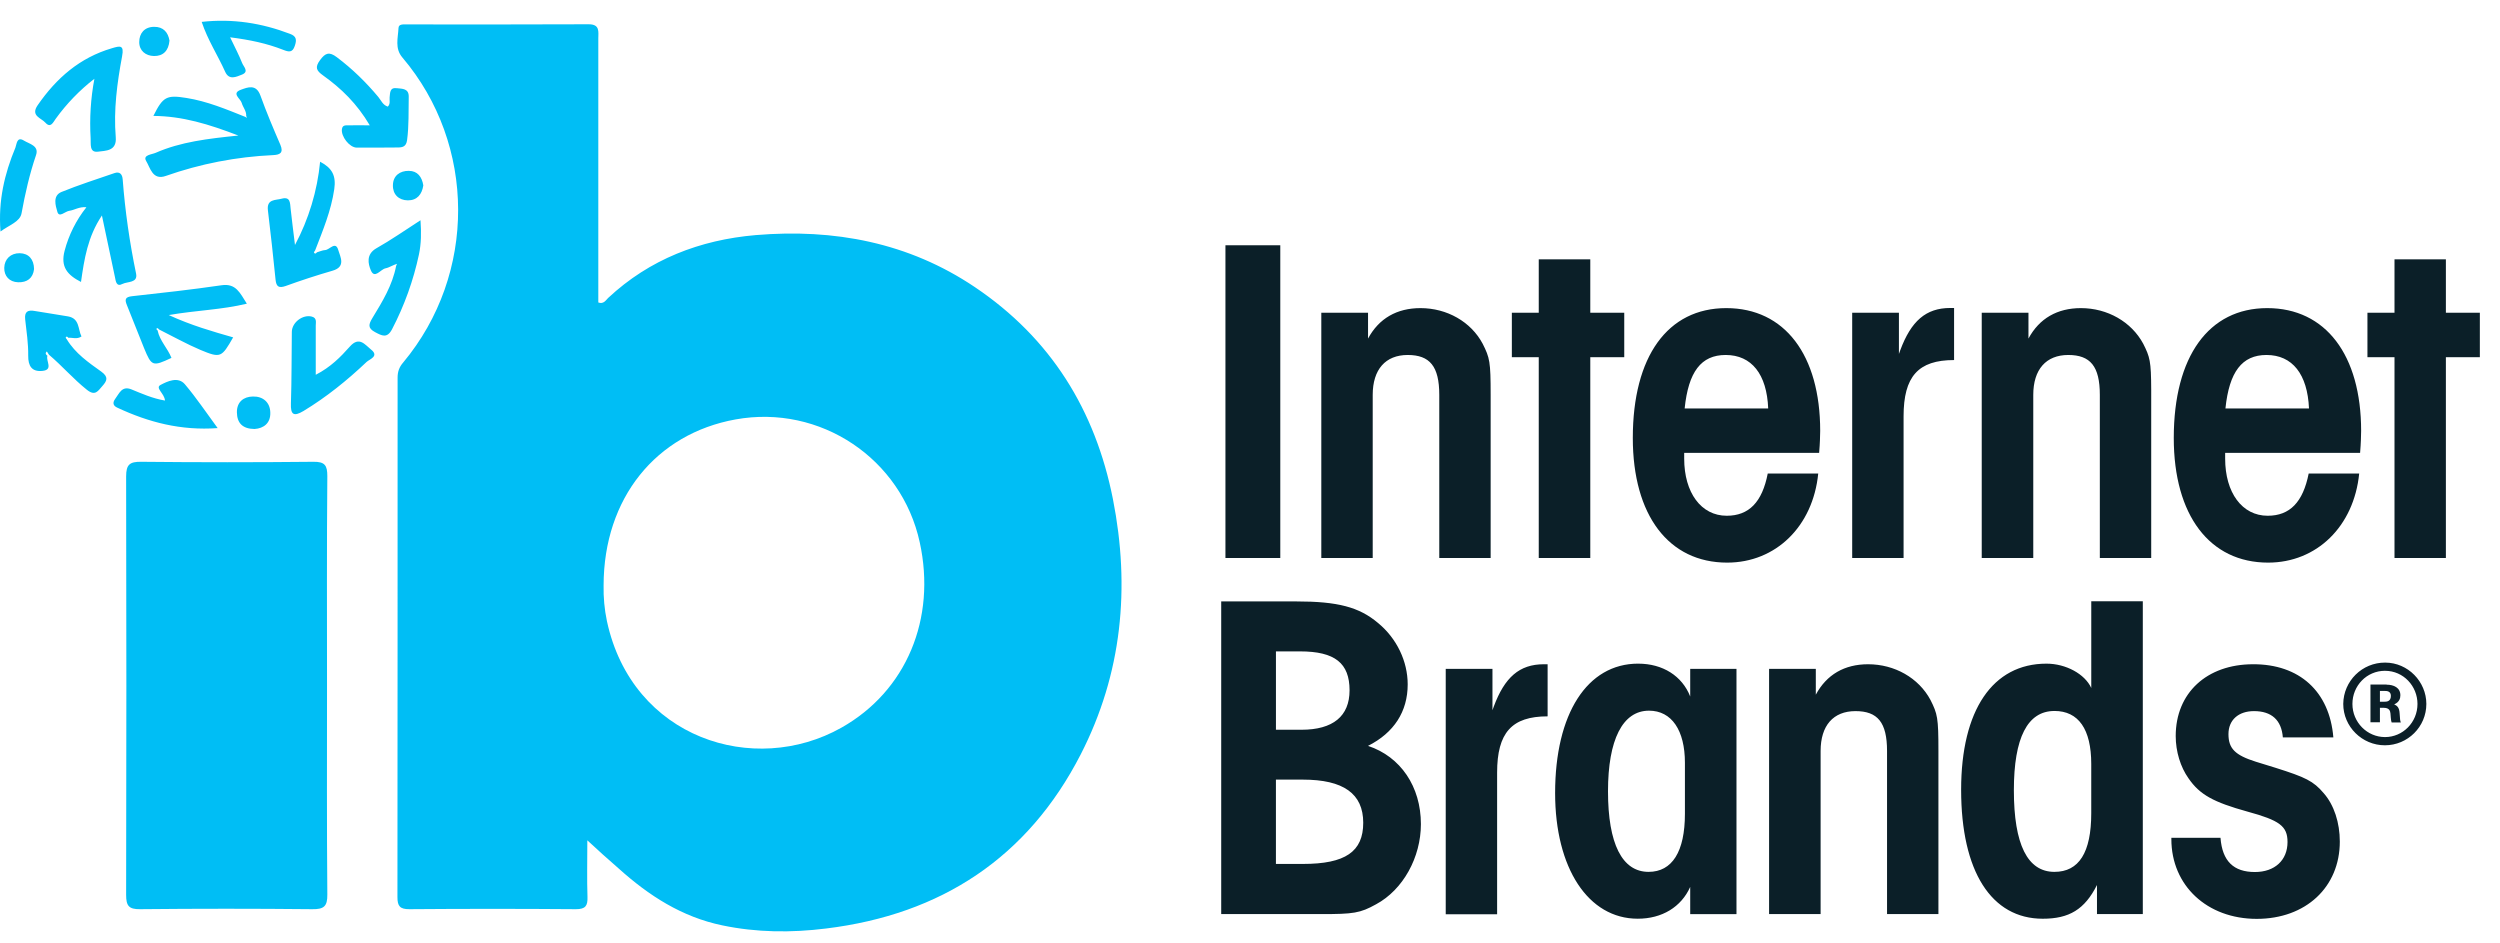
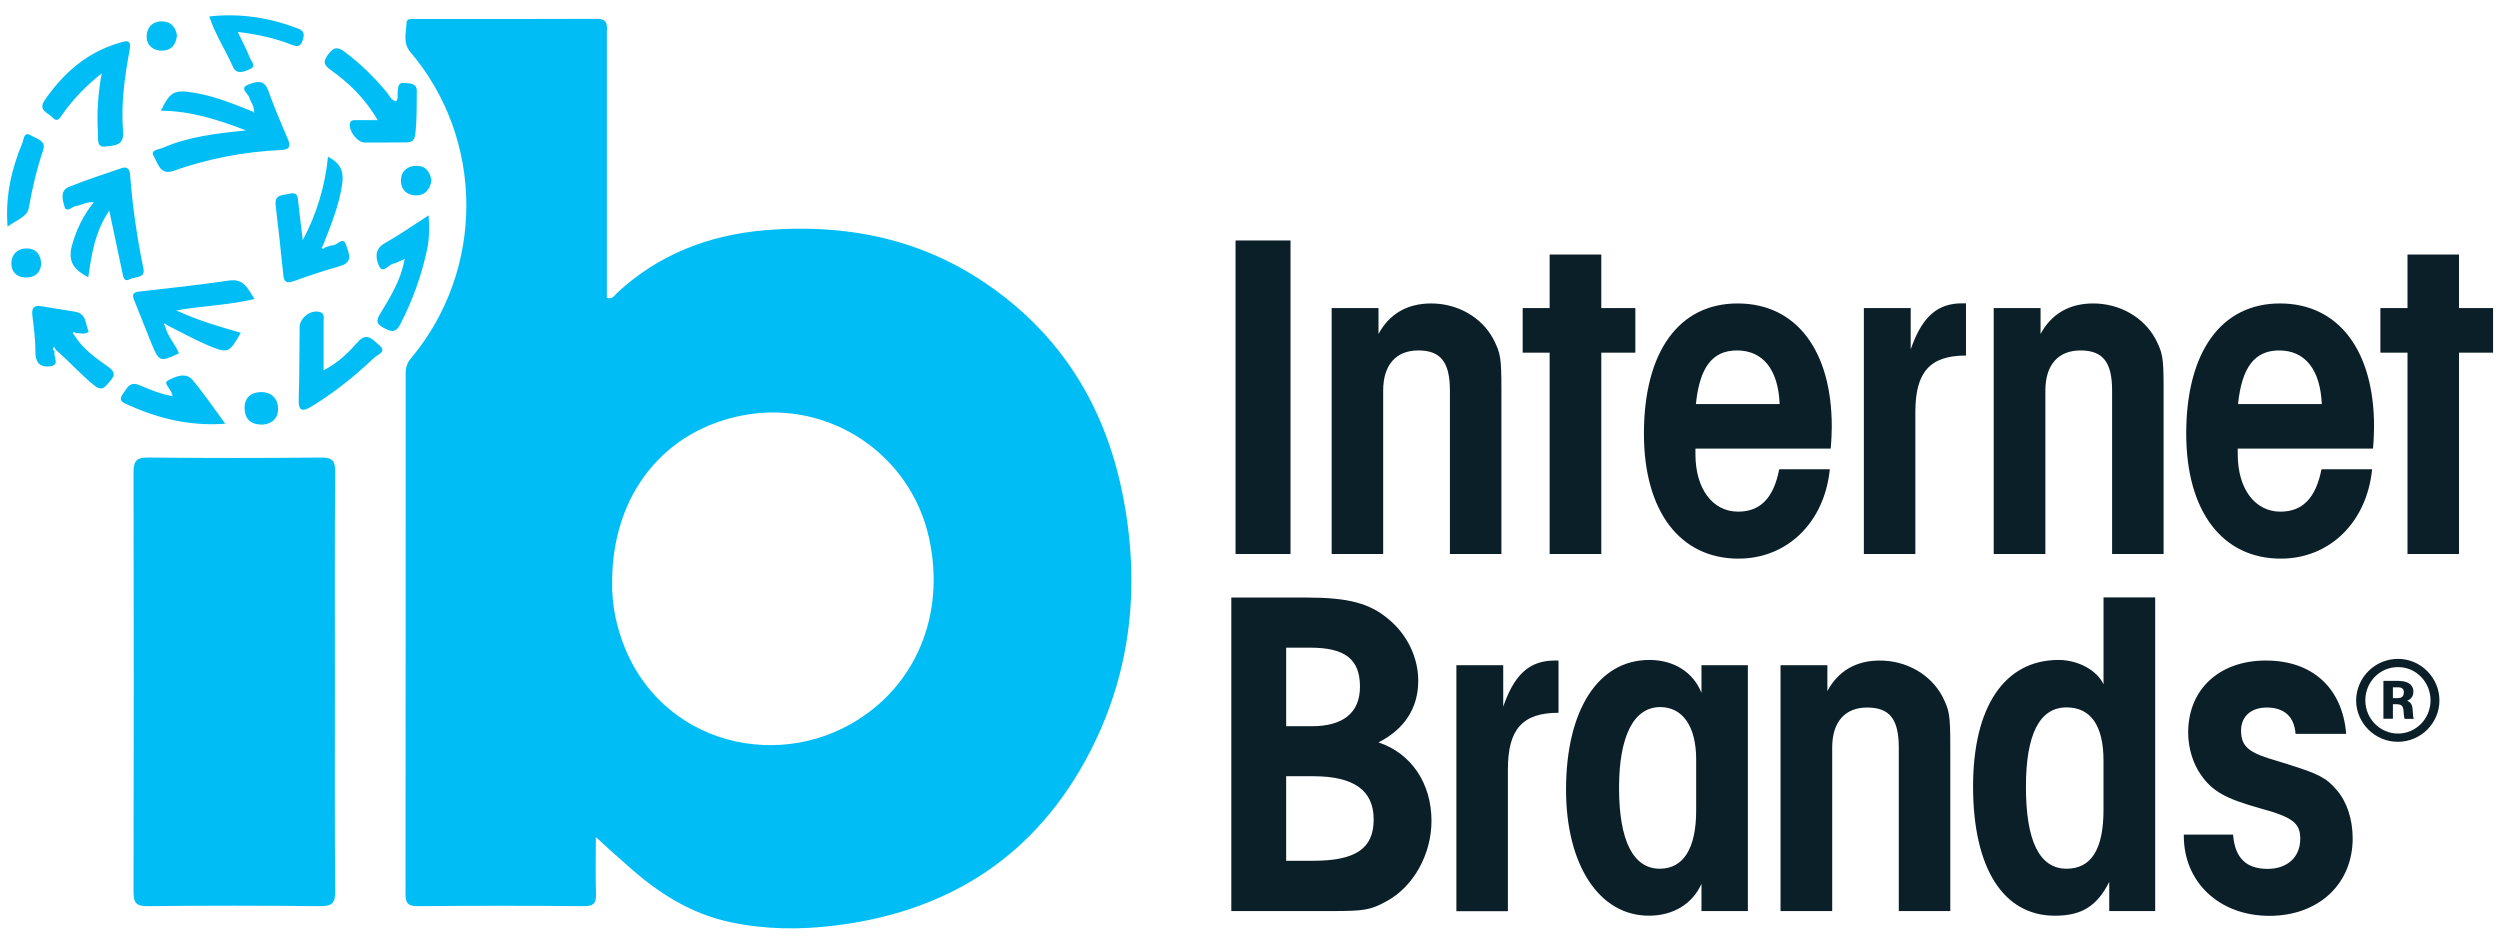
- <svg xmlns="http://www.w3.org/2000/svg" fill="none" viewBox="0 0 130 49" class="customer-logo">
-   <g class="ib-internet-brands-logo">
-     <path fill="#0B1F28" d="M117.161 34.541c2.407-.008 3.977 1.413 4.173 3.803h-2.626c-.07-.9-.586-1.366-1.5-1.366-.813 0-1.328.466-1.328 1.195 0 .753.344 1.095 1.422 1.436l1.031.318c1.547.49 1.962.683 2.501 1.32.539.613.836 1.537.836 2.514 0 2.368-1.766 4.02-4.321 4.02-2.579 0-4.438-1.73-4.438-4.144v-.07h2.555c.093 1.219.687 1.778 1.789 1.778 1.031 0 1.696-.613 1.696-1.56 0-.83-.415-1.126-2.087-1.583-1.766-.49-2.477-.877-3.063-1.731-.414-.582-.664-1.39-.664-2.197 0-2.243 1.618-3.733 4.024-3.733Zm-31.974-.031c1.274 0 2.282.636 2.704 1.708v-1.436h2.406v12.752h-2.406V46.12c-.469 1.048-1.47 1.653-2.727 1.653-2.579 0-4.298-2.631-4.298-6.535 0-4.121 1.665-6.729 4.321-6.729Zm26.239-3.244v16.267h-2.383V46.02c-.641 1.273-1.446 1.754-2.821 1.754-2.672 0-4.243-2.46-4.243-6.706 0-4.144 1.641-6.558 4.438-6.558 1.008 0 1.993.535 2.329 1.265v-4.51h2.68Zm-30.95 3.275v2.709c-1.868 0-2.626.853-2.626 2.926v7.365h-2.672v-12.76h2.43v2.15l.07-.194c.563-1.513 1.329-2.196 2.602-2.196h.196ZM67.41 31.274c2.157 0 3.266.294 4.243 1.117.984.807 1.547 2.003 1.547 3.198 0 1.412-.711 2.514-2.063 3.197 1.696.56 2.75 2.12 2.75 4.067 0 1.731-.93 3.415-2.328 4.168-.836.466-1.18.512-2.868.512h-5.188v-16.26h3.907Zm29.731 3.267c1.376 0 2.626.706 3.243 1.855.367.73.414.924.414 2.654v8.483h-2.672V39.05c0-1.49-.492-2.072-1.641-2.072-1.156 0-1.813.753-1.813 2.072v8.483h-2.68V34.782h2.43v1.342c.563-1.047 1.493-1.583 2.72-1.583Zm9.689 2.43c-1.398 0-2.109 1.389-2.109 4.12 0 2.826.711 4.246 2.109 4.246 1.274 0 1.915-1.001 1.915-3.05v-2.561c0-1.809-.664-2.756-1.915-2.756Zm-21.081-.016c-1.375 0-2.133 1.513-2.133 4.19 0 2.733.734 4.192 2.11 4.192 1.226 0 1.89-1.048 1.89-3.02v-2.654c0-1.684-.687-2.708-1.867-2.708ZM67.747 40.54h-1.399v4.385h1.399c2.211 0 3.141-.637 3.141-2.142 0-1.514-1.031-2.243-3.141-2.243Zm56.282-6.085c1.188 0 2.141.993 2.141 2.15 0 1.187-.968 2.15-2.156 2.15-1.188 0-2.165-.97-2.165-2.15a2.17 2.17 0 0 1 2.18-2.15Zm-.007.426c-.954 0-1.696.777-1.696 1.724 0 .954.766 1.723 1.696 1.723.922 0 1.687-.761 1.687-1.724 0-.923-.726-1.722-1.687-1.722Zm-56.423-1.008h-1.25v4.074h1.328c1.64 0 2.5-.706 2.5-2.049 0-1.412-.758-2.026-2.578-2.026Zm56.501 1.723v.007c.375 0 .719.156.719.551 0 .163-.055.357-.321.474.141.062.266.155.282.458.023.341.023.38.062.481h-.477c-.039-.07-.054-.404-.062-.474-.016-.108-.039-.287-.352-.287h-.195v.753h-.492v-1.963h.836Zm-.086.333h-.258v.56h.234c.102 0 .336 0 .336-.304 0-.248-.211-.256-.312-.256ZM89.766 16.022c3.04 0 4.884 2.438 4.884 6.388-.008.334-.008.582-.055 1.14h-7.017v.296c0 1.777.883 2.973 2.212 2.973 1.156 0 1.844-.707 2.133-2.197h2.625c-.273 2.755-2.211 4.634-4.735 4.634-3.04 0-4.907-2.46-4.907-6.481 0-4.246 1.813-6.753 4.86-6.753Zm28.13 0c3.039 0 4.883 2.438 4.883 6.388-.008.334-.008.582-.054 1.14h-7.017v.296c0 1.777.883 2.973 2.211 2.973 1.157 0 1.836-.707 2.133-2.197h2.626c-.274 2.755-2.212 4.634-4.735 4.634-3.04 0-4.907-2.46-4.907-6.481 0-4.246 1.82-6.753 4.86-6.753Zm-44.03 0c1.374 0 2.625.707 3.234 1.855.367.73.414.924.414 2.655v8.483h-2.672v-8.483c0-1.483-.492-2.073-1.641-2.073-1.156 0-1.82.753-1.82 2.073v8.483h-2.673V16.263h2.43v1.343c.563-1.048 1.5-1.584 2.727-1.584Zm8.829-2.537v2.778h1.766v2.313h-1.766v10.439h-2.68v-10.44h-1.399v-2.312h1.399v-2.779h2.68Zm18.917 2.53v2.708c-1.868 0-2.626.854-2.626 2.926v7.366h-2.672V16.263h2.43v2.142l.07-.194c.563-1.513 1.329-2.196 2.602-2.196h.196Zm6.595.007c1.375 0 2.625.707 3.242 1.855.347.69.408.9.414 2.38v8.758h-2.672v-8.483c0-1.483-.492-2.073-1.641-2.073-1.156 0-1.82.753-1.82 2.073v8.483h-2.68V16.263h2.43v1.343c.562-1.048 1.5-1.584 2.727-1.584Zm18.979-2.537v2.778h1.766v2.313h-1.766v10.439h-2.672v-10.44h-1.407v-2.312h1.407v-2.779h2.672Zm-60.611-.73v16.26h-2.852v-16.26h2.852Zm23.16 5.704c-1.281 0-1.938.878-2.133 2.78h4.344c-.07-1.778-.86-2.78-2.211-2.78Zm28.122 0c-1.274 0-1.938.878-2.134 2.78h4.345c-.078-1.778-.86-2.78-2.211-2.78Z" class="logo-fill" />
-     <path fill="#00BEF5" d="M30.612 1.262c.595 0 .5.39.5.748v13.719c.274.101.392-.117.51-.234 2.159-2.016 4.78-3.02 7.675-3.27 4.077-.343 7.942.382 11.392 2.702 3.96 2.663 6.268 6.408 7.183 11.025.908 4.602.477 9.079-1.674 13.275-2.754 5.365-7.254 8.324-13.247 9.056-1.807.225-3.607.21-5.391-.164-2.105-.436-3.826-1.55-5.391-2.959a63.13 63.13 0 0 1-1.628-1.463c0 1.097-.023 2.024.008 2.943.016.46-.101.638-.602.638a536.669 536.669 0 0 0-8.662 0c-.485 0-.618-.156-.618-.623.008-9.008.008-18.009.008-27.018 0-.311.086-.552.29-.786 3.833-4.594 3.802-11.337-.04-15.86-.407-.475-.227-1.013-.203-1.534.008-.218.258-.187.422-.187 3.154 0 6.315.008 9.468-.008ZM16.293 24.013c.603-.008.728.187.728.748-.032 3.66-.016 7.303-.016 10.955 0 3.597-.015 7.202.016 10.8.008.614-.18.77-.783.762a430.67 430.67 0 0 0-8.95 0c-.595.008-.729-.179-.729-.747.016-7.25.016-14.506 0-21.755 0-.623.188-.77.783-.763 2.981.031 5.97.031 8.951 0ZM38.25 21.81c-4.14.747-6.855 4.095-6.863 8.627a8.217 8.217 0 0 0 .173 1.86c1.314 6.113 7.66 8.098 12.19 5.544 3.388-1.907 4.945-5.676 4.077-9.639-.947-4.36-5.18-7.187-9.578-6.392Zm-25.101-1.191c.524-.016.9.303.907.84.016.538-.336.818-.821.849-.634-.008-.908-.32-.916-.864-.008-.545.352-.818.83-.825Zm-3.53-.631c.588.693 1.096 1.456 1.699 2.273-1.91.14-3.592-.303-5.211-1.059-.227-.1-.266-.257-.118-.459.212-.28.345-.693.838-.498.555.226 1.103.475 1.752.584-.023-.366-.524-.654-.235-.81.353-.187.916-.46 1.276-.031Zm6.589-3.527c.282.07.211.296.211.475v2.553c.783-.404 1.291-.926 1.776-1.471.486-.545.783-.094 1.096.156.446.35-.078.506-.227.646-1.01.958-2.09 1.83-3.286 2.554-.509.303-.673.187-.65-.397.04-1.238.032-2.476.047-3.722.008-.49.564-.911 1.033-.794Zm-14.39-.288c.572.1 1.151.179 1.722.28.61.109.509.67.697 1.043-.243.164-.47.047-.681.07-.047-.054-.094-.1-.14-.015-.009.015.038.062.062.1.438.725 1.126 1.2 1.791 1.675.384.28.298.475.055.747-.227.25-.368.546-.806.195-.704-.56-1.29-1.246-1.971-1.822-.04-.054-.07-.117-.11-.171-.102.093-.055.163.031.226-.101.257.329.732-.266.786-.54.055-.743-.25-.735-.794.008-.623-.086-1.254-.157-1.877-.047-.412.133-.514.509-.443Zm11.018-.382c-1.323.32-2.622.343-4.061.592 1.173.537 2.261.849 3.349 1.16-.603 1.051-.65 1.09-1.698.654-.736-.311-1.44-.709-2.16-1.067-.039-.046-.078-.109-.14-.023-.008 0 .046.047.07.078.11.537.524.926.72 1.425-.978.459-1.033.443-1.424-.506L6.6 15.869c-.118-.288-.102-.428.273-.467 1.55-.171 3.107-.343 4.648-.569.751-.109.955.397 1.315.958Zm9.03-4.337c.046.646.038 1.207-.08 1.775a15.347 15.347 0 0 1-1.4 3.893c-.258.491-.532.335-.884.148-.391-.21-.336-.404-.133-.74.517-.848 1.04-1.704 1.229-2.701.015-.039.03-.07.046-.11a1.265 1.265 0 0 0-.133.048l-.309.138a.872.872 0 0 1-.16.049c-.258.054-.563.576-.759.1-.14-.334-.258-.832.29-1.144.759-.428 1.47-.926 2.292-1.456Zm-5.22-3.044c.626.327.837.724.736 1.425-.165 1.129-.595 2.149-.994 3.184-.024.04-.07.094-.063.11.055.1.11.046.157-.009.14-.038.282-.109.422-.116.235-.008.548-.499.689.007.102.35.407.865-.305 1.067a38.82 38.82 0 0 0-2.434.794c-.36.125-.485.031-.524-.319-.125-1.207-.25-2.414-.399-3.62-.07-.592.4-.514.712-.6.462-.125.438.226.47.522.062.568.133 1.129.226 1.884a11.551 11.551 0 0 0 1.307-4.33ZM6.38 9.329c.125 1.65.36 3.277.696 4.897.102.498-.446.405-.704.537-.321.172-.352-.14-.392-.342-.219-1.012-.43-2.025-.68-3.216-.744 1.113-.916 2.258-1.088 3.457-.712-.366-1.072-.786-.853-1.62a6.126 6.126 0 0 1 1.135-2.265c-.368-.04-.618.148-.9.187-.211.03-.516.373-.61.054-.094-.32-.258-.84.211-1.035.9-.366 1.83-.662 2.754-.981.29-.102.415.077.43.327Zm-5.352 3.838c.461.008.735.312.743.825-.055.475-.36.701-.83.686-.461-.016-.727-.327-.72-.748.009-.46.337-.77.807-.763Zm.219-5.855c.274.171.798.265.626.755-.337.99-.564 1.993-.752 3.021-.078.444-.633.608-1.095.95-.125-1.604.211-3.005.775-4.36.07-.18.07-.6.446-.366Zm20.015 1.573c.446 0 .68.311.75.755-.07.467-.32.779-.805.779-.477-.008-.79-.312-.775-.795.008-.49.368-.747.83-.74ZM13.539 4.96c.313.872.673 1.72 1.04 2.569.18.428-.03.522-.383.537A19.469 19.469 0 0 0 8.617 9.15c-.688.242-.806-.436-1.017-.778-.188-.32.297-.335.5-.428 1.3-.569 2.7-.732 4.296-.896-1.54-.592-2.918-1.012-4.42-1.02.5-1.012.696-1.098 1.721-.934 1.072.171 2.058.584 3.052.981.03.016.062.039.093.054a.54.54 0 0 0-.039-.1c.016-.258-.172-.452-.234-.678-.063-.226-.556-.498-.04-.685.345-.125.79-.312 1.01.296Zm-7.19-2.033c-.259 1.386-.447 2.788-.33 4.205.063.74-.54.7-.923.755-.47.062-.36-.428-.383-.7a12.622 12.622 0 0 1 .196-3.092 10.168 10.168 0 0 0-2.011 2.08c-.133.178-.259.513-.54.202-.212-.242-.783-.35-.4-.904.971-1.409 2.192-2.476 3.866-2.966.415-.125.642-.18.524.42Zm11.165.047c.806.607 1.518 1.3 2.16 2.071.148.18.234.42.492.499.149-.148.078-.327.094-.483.031-.242 0-.522.376-.475.29.031.626.015.618.444-.016.755.015 1.502-.086 2.258-.047.334-.227.381-.493.381-.712 0-1.416.016-2.128.008-.376-.008-.822-.584-.767-.966.031-.21.188-.194.328-.194.345-.008.681 0 1.12 0-.666-1.13-1.487-1.923-2.426-2.593-.352-.25-.439-.42-.157-.802.274-.374.477-.444.869-.148ZM15.08 1.76c.345.125.352.32.25.623-.124.374-.32.32-.617.203-.838-.327-1.706-.514-2.747-.646.25.521.462.926.626 1.339.07.187.376.444-.008.6-.297.116-.673.31-.876-.149-.383-.856-.908-1.65-1.22-2.592 1.611-.18 3.121.062 4.592.622Zm-7.073-.365c.493-.008.736.295.806.716-.047.537-.337.81-.806.802-.43-.008-.767-.273-.767-.724 0-.452.266-.787.767-.794Z" class="logo-fill" />
-   </g>
+ <svg xmlns="http://www.w3.org/2000/svg" width="2122" height="800" viewBox="0 0 2122 800" fill="none">
+   <path d="M1923.17 560.669C1962.56 560.539 1988.25 583.796 1991.45 622.913H1948.48C1947.34 608.183 1938.89 600.556 1923.94 600.556C1910.63 600.556 1902.21 608.183 1902.21 620.115C1902.21 632.439 1907.84 638.036 1925.48 643.618L1942.35 648.822C1967.66 656.842 1974.45 660.001 1983.27 670.427C1992.09 680.46 1996.95 695.583 1996.95 711.573C1996.95 750.331 1968.05 777.369 1926.25 777.369C1884.04 777.369 1853.62 749.054 1853.62 709.544V708.398H1895.43C1896.95 728.35 1906.67 737.499 1924.71 737.499C1941.58 737.499 1952.46 727.466 1952.46 711.966C1952.46 698.382 1945.67 693.537 1918.31 686.057C1889.41 678.037 1877.78 671.703 1868.19 657.726C1861.41 648.2 1857.32 634.976 1857.32 621.768C1857.32 585.056 1883.8 560.669 1923.17 560.669ZM1399.96 560.162C1420.81 560.162 1437.3 570.572 1444.21 588.117V564.614H1483.58V773.326H1444.21V750.183C1436.53 767.336 1420.15 777.238 1399.58 777.238C1357.38 777.238 1329.25 734.176 1329.25 670.279C1329.25 602.831 1356.5 560.162 1399.96 560.162ZM1829.32 507.068V773.31H1790.33V748.546C1779.84 769.382 1766.67 777.254 1744.17 777.254C1700.44 777.254 1674.74 736.991 1674.74 667.497C1674.74 599.672 1701.59 560.162 1747.36 560.162C1763.85 560.162 1779.97 568.918 1785.47 580.866V507.051H1829.32V507.068ZM1322.87 560.669V605.008C1292.3 605.008 1279.9 618.969 1279.9 652.898V773.441H1236.18V564.598H1275.94V599.787L1277.09 596.611C1286.3 571.848 1298.83 560.669 1319.66 560.669H1322.87ZM1109.07 507.198C1144.36 507.198 1162.51 512.01 1178.5 525.48C1194.6 538.689 1203.81 558.264 1203.81 577.822C1203.81 600.932 1192.18 618.969 1170.05 630.147C1197.81 639.313 1215.05 664.846 1215.05 696.712C1215.05 725.043 1199.83 752.606 1176.96 764.93C1163.28 772.557 1157.65 773.31 1130.03 773.31H1045.13V507.182L1109.07 507.198ZM1595.57 560.669C1618.09 560.669 1638.54 572.225 1648.64 591.03C1654.64 602.978 1655.41 606.153 1655.41 634.468V773.31H1611.69V634.468C1611.69 610.082 1603.64 600.556 1584.84 600.556C1565.92 600.556 1555.17 612.88 1555.17 634.468V773.31H1511.31V564.614H1551.08V586.578C1560.29 569.442 1575.49 560.669 1595.57 560.669ZM1754.12 600.441C1731.24 600.441 1719.61 623.175 1719.61 667.873C1719.61 714.127 1731.24 737.368 1754.12 737.368C1774.96 737.368 1785.45 720.984 1785.45 687.448V645.533C1785.45 615.925 1774.59 600.441 1754.12 600.441ZM1409.16 600.179C1386.66 600.179 1374.25 624.943 1374.25 668.757C1374.25 713.488 1386.26 737.368 1408.78 737.368C1428.84 737.368 1439.71 720.215 1439.71 687.939V644.501C1439.71 616.939 1428.47 600.179 1409.16 600.179ZM1114.58 658.855H1091.69V730.625H1114.58C1150.76 730.625 1165.98 720.199 1165.98 695.566C1165.98 670.787 1149.11 658.855 1114.58 658.855ZM2035.55 559.262C2054.99 559.262 2070.59 575.514 2070.59 594.451C2070.59 613.879 2054.75 629.64 2035.31 629.64C2015.87 629.64 1999.88 613.764 1999.88 594.451C1999.97 585.06 2003.77 576.085 2010.45 569.491C2017.14 562.896 2026.16 559.218 2035.55 559.262ZM2035.44 566.234C2019.83 566.234 2007.69 578.951 2007.69 594.451C2007.69 610.065 2020.22 622.651 2035.44 622.651C2050.53 622.651 2063.04 610.196 2063.04 594.435C2063.04 579.328 2051.16 566.234 2035.44 566.234ZM1112.16 549.736H1091.7V616.416H1113.43C1140.27 616.416 1154.34 604.86 1154.34 582.88C1154.34 559.769 1141.94 549.736 1112.16 549.736ZM2036.72 577.937V578.051C2042.85 578.051 2048.48 580.605 2048.48 587.069C2048.48 589.737 2047.58 592.912 2043.23 594.827C2045.54 595.842 2047.58 597.364 2047.84 602.324C2048.22 607.905 2048.22 608.543 2048.86 610.196H2041.05C2040.41 609.05 2040.17 603.584 2040.04 602.438C2039.78 600.67 2039.4 597.741 2034.28 597.741H2031.09V610.065H2023.04V577.937H2036.72ZM2035.31 583.387H2031.09V592.552H2034.92C2036.58 592.552 2040.41 592.552 2040.41 587.577C2040.41 583.518 2036.96 583.387 2035.31 583.387ZM1474.89 257.569C1524.63 257.569 1554.81 297.471 1554.81 362.121C1554.68 367.588 1554.68 371.647 1553.91 380.78H1439.09V385.624C1439.09 414.708 1453.54 434.283 1475.28 434.283C1494.2 434.283 1505.46 422.712 1510.19 398.325H1553.14C1548.67 443.416 1516.96 474.17 1475.66 474.17C1425.91 474.17 1395.36 433.907 1395.36 368.095C1395.36 298.601 1425.03 257.569 1474.89 257.569ZM1935.2 257.569C1984.93 257.569 2015.1 297.471 2015.1 362.121C2014.97 367.588 2014.97 371.647 2014.22 380.78H1899.39V385.624C1899.39 414.708 1913.84 434.283 1935.57 434.283C1954.51 434.283 1965.62 422.712 1970.48 398.325H2013.45C2008.96 443.416 1977.25 474.17 1935.97 474.17C1886.22 474.17 1855.67 433.907 1855.67 368.095C1855.67 298.601 1885.45 257.569 1935.2 257.569ZM1214.71 257.569C1237.19 257.569 1257.66 269.14 1267.63 287.93C1273.63 299.877 1274.4 303.053 1274.4 331.384V470.225H1230.68V331.384C1230.68 307.112 1222.63 297.455 1203.83 297.455C1184.91 297.455 1174.05 309.779 1174.05 331.384V470.225H1130.31V261.513H1170.07V283.494C1179.28 266.341 1194.63 257.569 1214.71 257.569ZM1359.18 216.046V261.513H1388.08V299.37H1359.18V470.225H1315.33V299.354H1292.44V261.513H1315.33V216.029L1359.18 216.046ZM1668.73 257.454V301.776C1638.17 301.776 1625.76 315.753 1625.76 349.666V470.225H1582.04V261.513H1621.8V296.571L1622.95 293.396C1632.16 268.633 1644.69 257.454 1665.52 257.454H1668.73ZM1776.65 257.569C1799.15 257.569 1819.6 269.14 1829.7 287.93C1835.38 299.223 1836.38 302.66 1836.47 326.883V470.225H1792.75V331.384C1792.75 307.112 1784.7 297.455 1765.9 297.455C1746.98 297.455 1736.12 309.779 1736.12 331.384V470.225H1692.26V261.513H1732.03V283.494C1741.22 266.341 1756.57 257.569 1776.65 257.569ZM2087.21 216.046V261.513H2116.11V299.37H2087.21V470.225H2043.49V299.354H2020.47V261.513H2043.49V216.029L2087.21 216.046ZM1095.4 204.098V470.225H1048.73V204.098H1095.4ZM1474.38 297.455C1453.42 297.455 1442.67 311.825 1439.48 342.955H1510.56C1509.42 313.855 1496.49 297.455 1474.38 297.455ZM1934.56 297.455C1913.71 297.455 1902.85 311.825 1899.64 342.955H1970.74C1969.46 313.855 1956.67 297.455 1934.56 297.455Z" fill="#0B1F28" />
+   <path d="M506.922 15.989C516.658 15.989 515.103 22.372 515.103 28.232V252.771C519.587 254.424 521.518 250.856 523.449 248.941C558.778 215.945 601.667 199.513 649.039 195.421C715.753 189.807 778.998 201.673 835.453 239.644C900.252 283.23 938.02 344.524 952.992 420.091C967.85 495.412 960.798 568.687 925.6 637.363C880.534 725.172 806.898 773.602 708.832 785.583C679.263 789.265 649.808 789.02 620.616 782.899C586.17 775.763 558.009 757.53 532.4 734.469C523.382 726.641 514.501 718.659 505.76 710.524C505.76 728.478 505.383 743.65 505.891 758.692C506.153 766.221 504.238 769.134 496.04 769.134C448.794 768.753 401.545 768.753 354.299 769.134C346.362 769.134 344.186 766.581 344.186 758.937C344.317 611.503 344.317 464.184 344.317 316.733C344.317 311.643 345.724 307.699 349.062 303.869C411.784 228.679 411.277 118.316 348.408 44.288C341.748 36.513 344.693 27.708 345.086 19.181C345.217 15.613 349.308 16.12 351.992 16.12C403.602 16.12 455.327 16.251 506.922 15.989ZM272.612 388.355C282.479 388.224 284.525 391.416 284.525 400.598C284.001 460.501 284.263 520.126 284.263 579.898C284.263 638.771 284.017 697.774 284.525 756.662C284.655 766.712 281.579 769.265 271.712 769.134C222.895 768.627 174.075 768.627 125.258 769.134C115.522 769.265 113.329 766.204 113.329 756.908C113.591 638.247 113.591 519.488 113.329 400.843C113.329 390.647 116.405 388.241 126.142 388.355C174.922 388.863 223.832 388.863 272.612 388.355ZM631.907 352.299C564.161 364.525 519.734 419.322 519.603 493.497C519.387 503.719 520.337 513.933 522.434 523.94C543.936 623.991 647.779 656.48 721.906 614.678C777.346 583.466 802.824 521.779 788.62 456.917C773.124 385.556 703.873 339.287 631.907 352.299ZM221.165 332.806C229.739 332.544 235.892 337.765 236.007 346.554C236.268 355.359 230.509 359.942 222.572 360.449C212.198 360.318 207.714 355.212 207.583 346.308C207.452 337.388 213.343 332.92 221.165 332.806ZM163.402 322.478C173.023 333.82 181.336 346.308 191.203 359.68C159.949 361.972 132.425 354.721 105.933 342.347C102.218 340.711 101.58 338.141 104.002 334.835C107.471 330.252 109.647 323.493 117.715 326.684C126.796 330.383 135.764 334.459 146.383 336.243C146.007 330.252 137.809 325.539 142.538 322.985C148.314 319.925 157.511 315.457 163.402 322.478ZM271.221 264.751C275.836 265.897 274.674 269.596 274.674 272.526V314.311C287.486 307.699 295.799 299.155 303.735 290.235C311.688 281.315 316.548 288.696 321.67 292.788C328.968 298.517 320.393 301.07 317.955 303.361C301.428 319.041 283.756 333.313 264.185 345.163C255.856 350.122 253.172 348.223 253.548 338.665C254.203 318.403 254.072 298.14 254.317 277.747C254.448 269.727 263.547 262.837 271.221 264.751ZM35.749 260.038C45.109 261.674 54.584 262.967 63.928 264.621C73.909 266.405 72.257 275.586 75.333 281.691C71.357 284.376 67.642 282.461 64.189 282.837C63.42 281.953 62.651 281.2 61.898 282.592C61.751 282.837 62.52 283.606 62.913 284.228C70.08 296.094 81.338 303.869 92.22 311.643C98.504 316.226 97.096 319.417 93.12 323.869C89.406 327.961 87.098 332.806 79.931 327.061C68.411 317.895 58.822 306.667 47.678 297.24C47.024 296.356 46.533 295.325 45.879 294.441C44.209 295.963 44.978 297.109 46.386 298.14C44.733 302.346 51.769 310.121 42.033 311.005C33.197 311.905 29.875 306.913 30.006 298.009C30.137 287.813 28.599 277.485 27.437 267.288C26.668 260.545 29.613 258.876 35.766 260.038H35.749ZM216.043 253.786C194.394 259.023 173.138 259.399 149.591 263.475C168.785 272.264 186.589 277.37 204.392 282.461C194.525 299.662 193.756 300.301 176.607 293.165C164.563 288.074 153.043 281.56 141.262 275.701C140.624 274.948 139.985 273.917 138.971 275.325C138.84 275.325 139.724 276.094 140.116 276.601C141.916 285.39 148.691 291.757 151.898 299.924C135.894 307.437 134.994 307.175 128.596 291.642L114 255.062C112.069 250.348 112.331 248.057 118.467 247.419C143.831 244.62 169.309 241.805 194.525 238.106C206.814 236.322 210.152 244.604 216.043 253.786ZM363.806 182.802C364.559 193.375 364.428 202.557 362.497 211.853C357.771 234.029 350.064 255.463 339.588 275.57C335.366 283.606 330.883 281.053 325.123 277.992C318.724 274.555 319.624 271.38 322.946 265.881C331.406 252.002 339.964 237.991 343.057 221.673C343.302 221.035 343.548 220.528 343.81 219.873C343.07 220.094 342.344 220.356 341.633 220.659L336.577 222.917C335.732 223.268 334.855 223.537 333.959 223.719C329.737 224.603 324.746 233.147 321.539 225.356C319.248 219.889 317.317 211.739 326.284 206.632C338.704 199.627 350.355 191.476 363.806 182.802ZM278.388 132.981C288.632 138.333 292.085 144.83 290.432 156.304C287.732 174.782 280.696 191.476 274.166 208.416C273.774 209.071 273.021 209.955 273.136 210.217C274.036 211.853 274.936 210.969 275.705 210.069C277.996 209.447 280.319 208.285 282.61 208.171C286.455 208.04 291.577 200.004 293.885 208.285C295.554 214.014 300.545 222.443 288.894 225.749C275.478 229.641 262.195 233.976 249.065 238.744C243.174 240.79 241.128 239.252 240.49 233.523C238.445 213.768 236.399 194.013 233.961 174.275C232.816 164.585 240.507 165.862 245.612 164.454C253.172 162.409 252.779 168.153 253.303 172.998C254.317 182.294 255.479 191.476 257.001 203.833C268.73 181.851 275.998 157.783 278.388 132.981ZM110.4 148.022C112.445 175.027 116.291 201.657 121.789 228.171C123.458 236.322 114.491 234.8 110.269 236.96C105.016 239.775 104.509 234.669 103.855 231.363C100.271 214.799 96.818 198.22 92.727 178.726C80.553 196.943 77.738 215.683 74.924 235.307C63.273 229.317 57.382 222.443 60.966 208.793C64.506 195.276 70.832 182.649 79.538 171.721C73.517 171.067 69.426 174.144 64.811 174.782C61.358 175.273 56.368 180.887 54.829 175.666C53.291 170.428 50.608 161.917 58.282 158.726C73.009 152.736 88.227 147.891 103.347 142.67C108.093 141 110.155 143.93 110.4 148.022ZM22.822 210.839C30.366 210.969 34.849 215.945 34.98 224.341C34.08 232.116 29.09 235.815 21.399 235.569C13.855 235.307 9.502 230.217 9.617 223.327C9.764 215.798 15.131 210.724 22.822 210.839ZM26.406 115.01C30.89 117.808 39.464 119.347 36.65 127.367C31.135 143.57 27.42 159.986 24.344 176.811C23.068 184.078 13.986 186.763 6.426 192.36C4.381 166.107 9.879 143.177 19.108 121C20.253 118.054 20.253 111.18 26.406 115.01ZM353.922 140.755C361.221 140.755 365.05 145.845 366.195 153.112C365.05 160.755 360.959 165.862 353.022 165.862C345.217 165.731 340.095 160.755 340.341 152.85C340.472 144.83 346.362 140.624 353.922 140.739V140.755ZM227.547 76.514C232.668 90.786 238.559 104.666 244.565 118.561C247.51 125.566 244.074 127.105 238.298 127.35C207.163 128.766 176.405 134.744 147.005 145.092C135.747 149.053 133.816 137.956 130.364 132.359C127.287 127.121 135.224 126.876 138.545 125.354C159.818 116.041 182.727 113.373 208.843 110.689C183.643 100.999 161.094 94.125 136.516 93.994C144.698 77.431 147.905 76.023 164.678 78.708C182.22 81.506 198.354 88.266 214.619 94.764C215.11 95.025 215.634 95.402 216.141 95.647C215.983 95.082 215.77 94.534 215.503 94.011C215.765 89.788 212.689 86.613 211.674 82.914C210.643 79.215 202.576 74.763 211.02 71.703C216.665 69.657 223.947 66.596 227.547 76.547V76.514ZM109.893 43.24C105.655 65.925 102.578 88.871 104.493 112.064C105.524 124.175 95.656 123.52 89.389 124.421C81.698 125.435 83.498 117.416 83.122 112.964C82.109 96.027 83.186 79.03 86.329 62.357C73.794 72.078 62.713 83.542 53.422 96.4C51.246 99.314 49.184 104.797 44.586 99.707C41.117 95.746 31.773 93.978 38.04 84.911C53.929 61.85 73.909 44.386 101.302 36.366C108.093 34.32 111.824 33.42 109.893 43.24ZM292.592 44.01C305.781 53.944 317.432 65.287 327.937 77.906C330.359 80.852 331.766 84.78 335.988 86.073C338.426 83.65 337.264 80.721 337.526 78.168C338.033 74.207 337.526 69.624 343.679 70.393C348.424 70.9 353.922 70.639 353.792 77.66C353.53 90.017 354.037 102.243 352.384 114.617C351.615 120.083 348.67 120.853 344.317 120.853C332.666 120.853 321.146 121.115 309.495 120.984C303.343 120.853 296.045 111.425 296.945 105.173C297.452 101.736 300.021 101.998 302.312 101.998C307.957 101.867 313.455 101.998 320.639 101.998C309.741 83.503 296.306 70.524 280.941 59.558C275.181 55.466 273.757 52.684 278.372 46.432C282.856 40.311 286.177 39.165 292.592 44.01ZM252.763 24.14C258.408 26.186 258.523 29.377 256.854 34.337C254.825 40.458 251.617 39.574 246.758 37.659C233.045 32.307 218.841 29.247 201.807 27.086C205.898 35.613 209.367 42.242 212.05 49.001C213.196 52.062 218.203 56.268 211.92 58.822C207.06 60.72 200.907 63.895 197.585 56.383C191.318 42.373 182.727 29.377 177.621 13.96C203.983 11.014 228.692 14.974 252.763 24.14ZM137.024 18.166C145.091 18.035 149.067 22.994 150.213 29.885C149.443 38.674 144.698 43.142 137.024 43.011C129.987 42.88 124.473 38.543 124.473 31.161C124.473 23.764 128.825 18.281 137.024 18.166Z" fill="#00BEF5" />
</svg>
